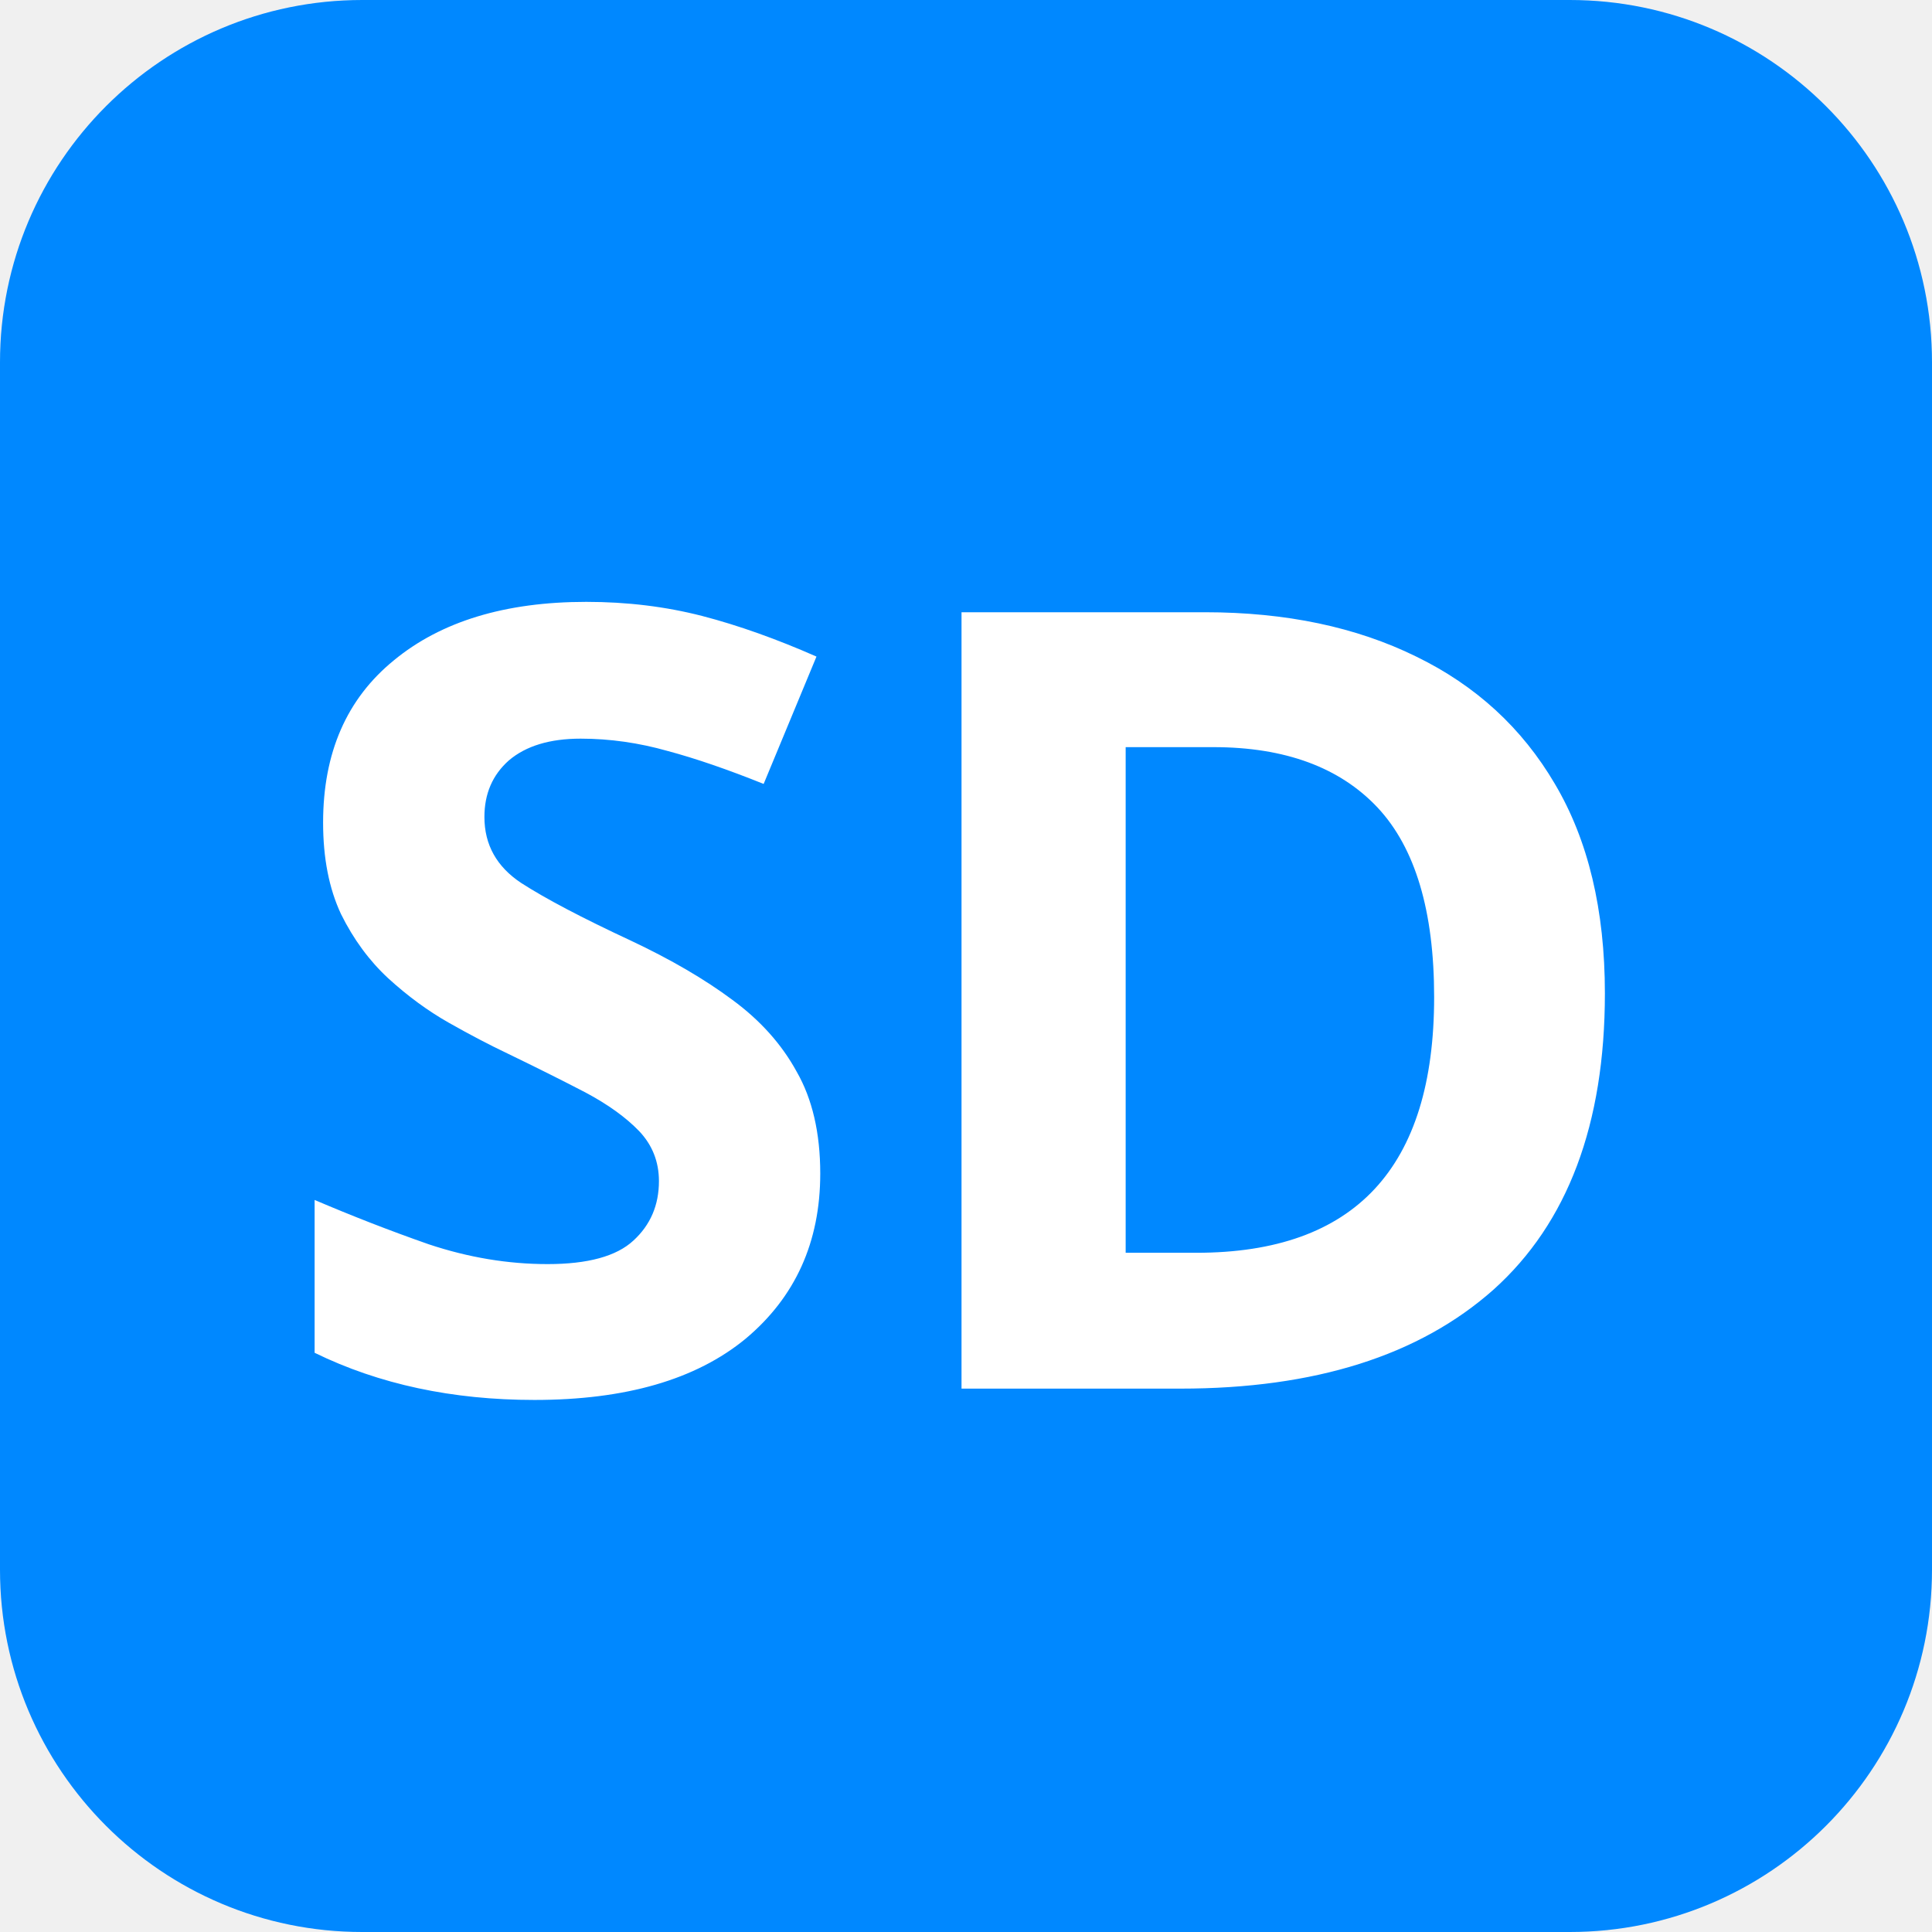
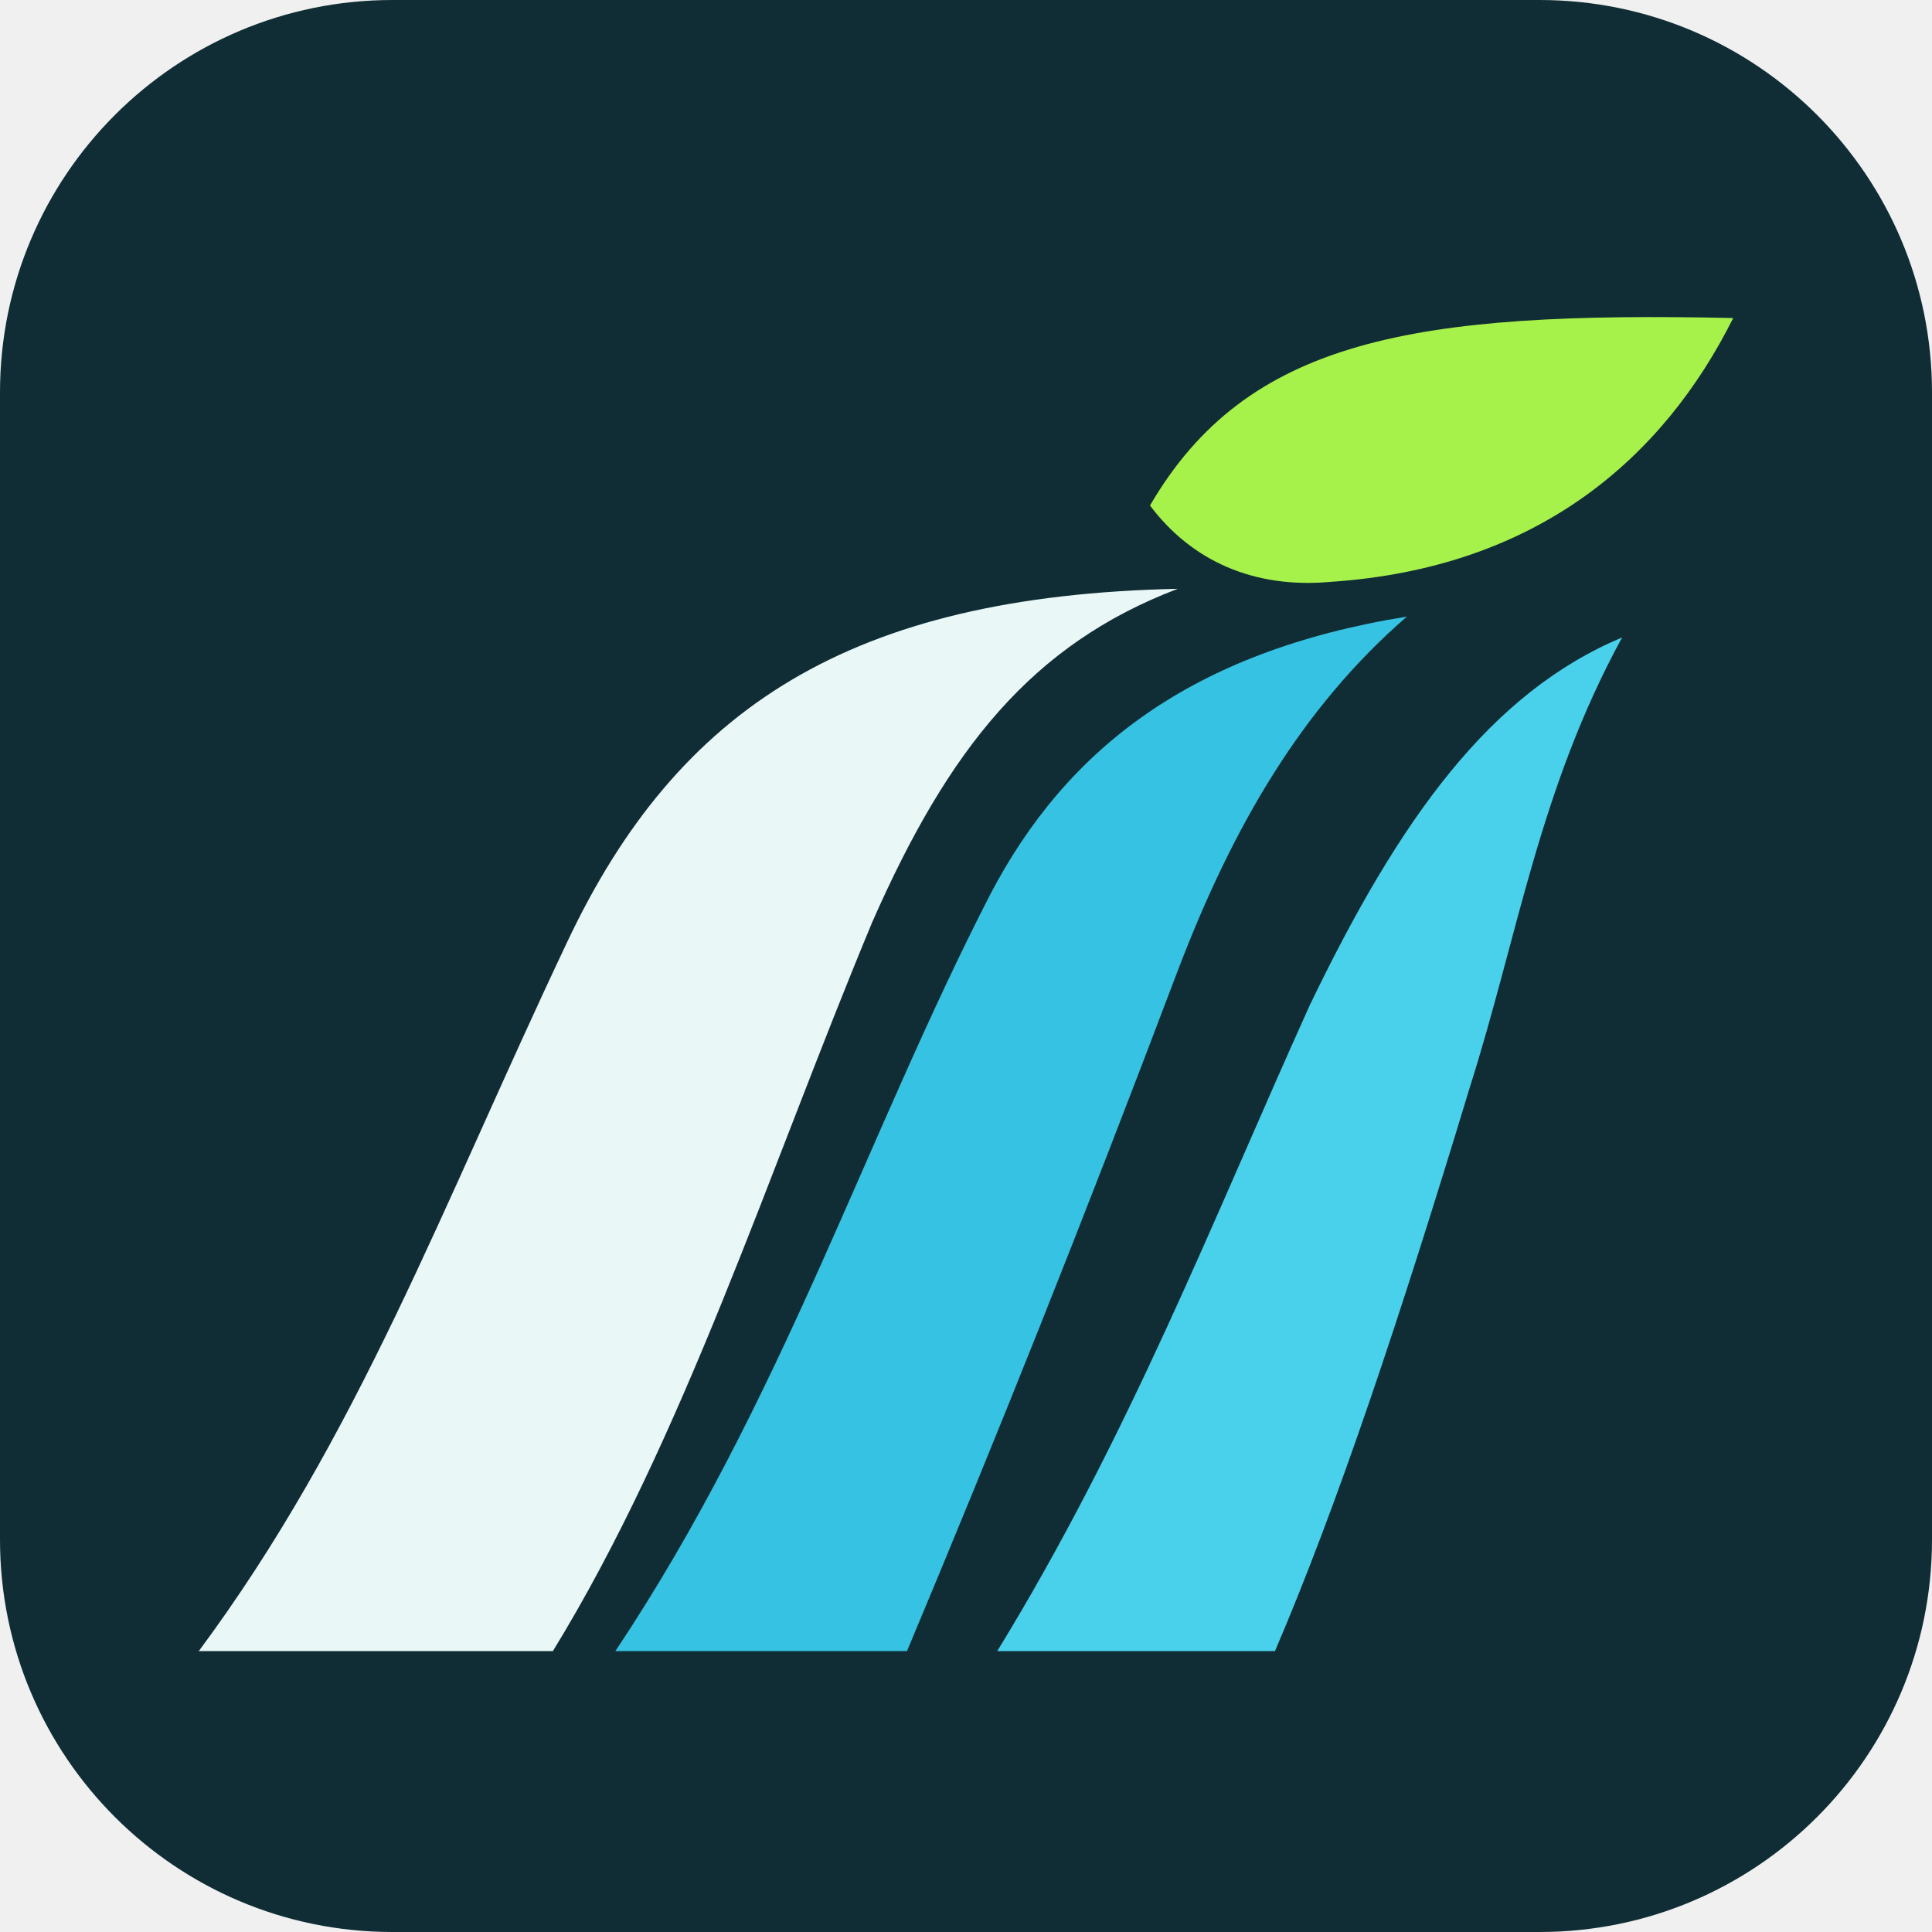
- <svg xmlns="http://www.w3.org/2000/svg" viewBox="0 0 32 32">
-   <rect width="32" height="32" rx="6" fill="#0088FF" />
-   <text x="16" y="23" font-family="Arial Black, sans-serif" font-size="18" font-weight="900" fill="white" text-anchor="middle">SD</text>
+ <svg xmlns="http://www.w3.org/2000/svg" viewBox="0 0 256 256">
+   <rect width="256" height="256" rx="52" fill="#102D35" />
+   <g transform="translate(128 130) scale(0.92) translate(-153.5 -124.5)">
+     <path fill="#EAF7F7" d="M43 221 C66 190 78 157 96 119 C112 85 137 69 184 68 C163 76 151 91 140 116 C125 152 113 190 94 221 Z" />
+     <path fill="#36C2E2" d="M103 221 C127 185 139 147 157 112 C168 91 186 77 217 72 C202 85 192 102 184 123 C170 160 158 190 145 221 Z" />
+     <path fill="#49D1EC" d="M158 221 C177 190 189 159 203 128 C216 101 229 83 248 75 C236 97 233 118 226 140 C216 173 207 200 198 221 Z" />
+     <path fill="#A7F14B" d="M180 56 C194 32 218 28 264 29 C254 49 236 65 206 67 C195 68 186 64 180 56 Z" />
+   </g>
</svg>
